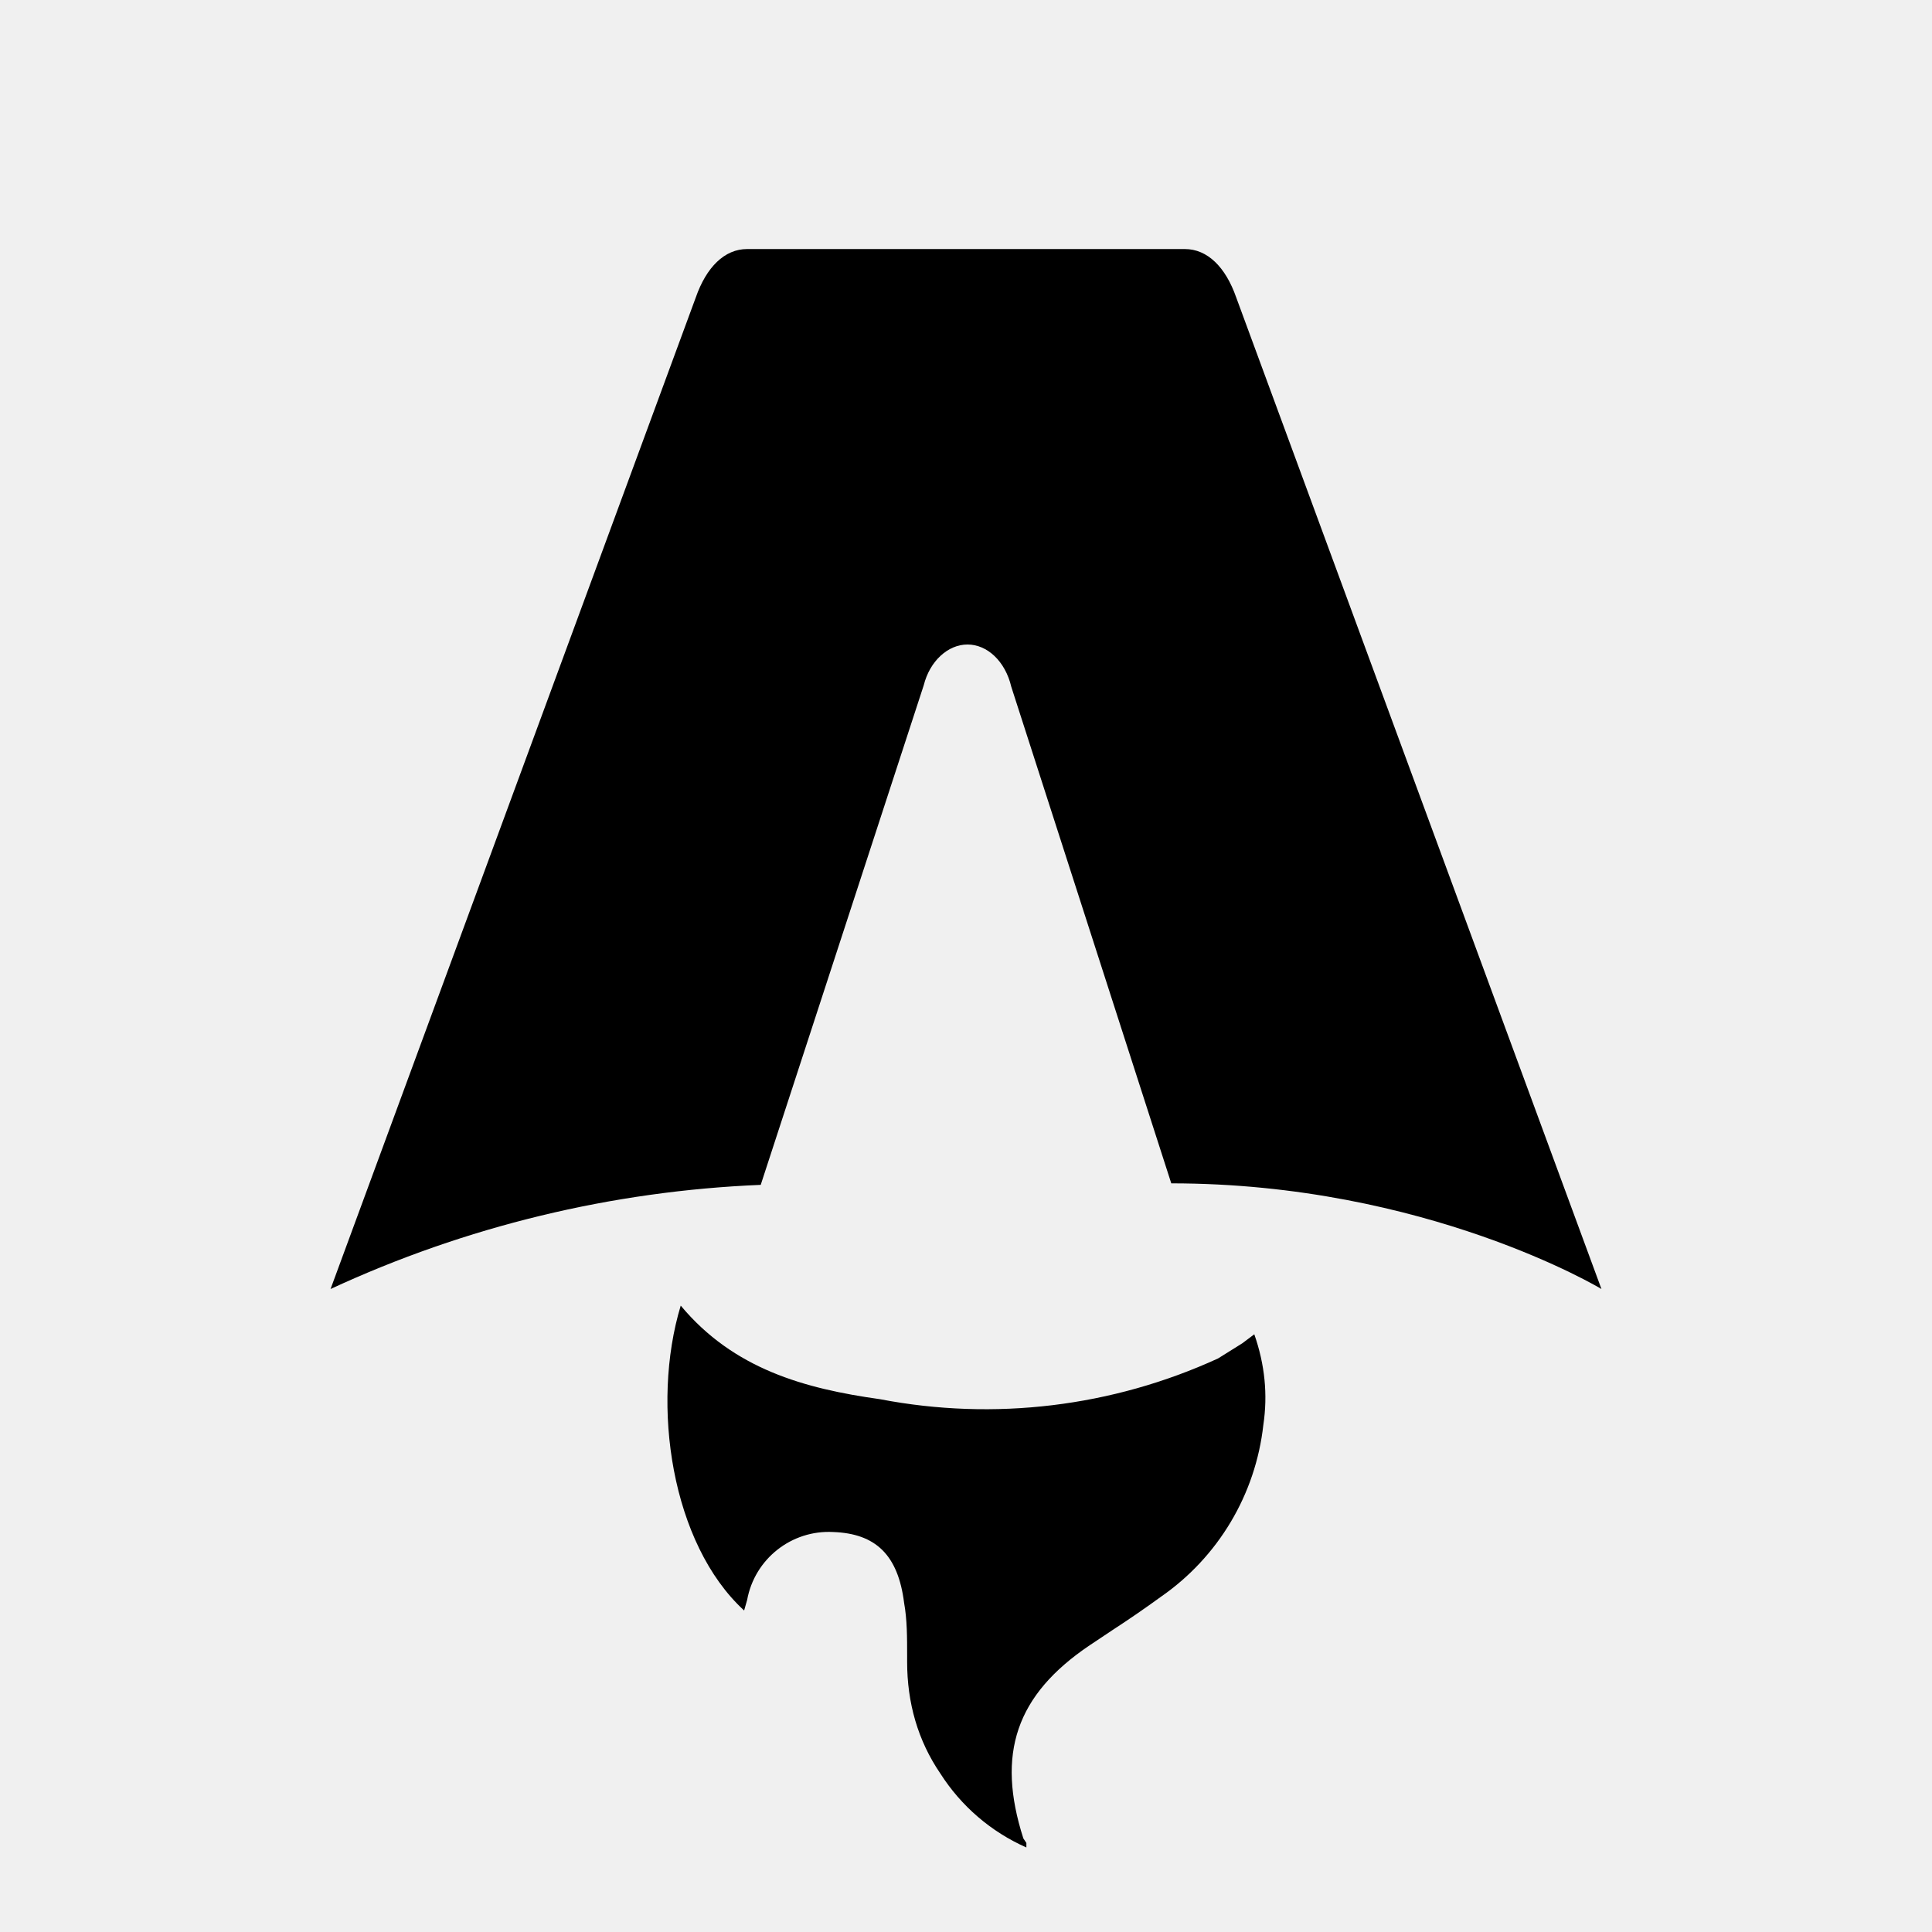
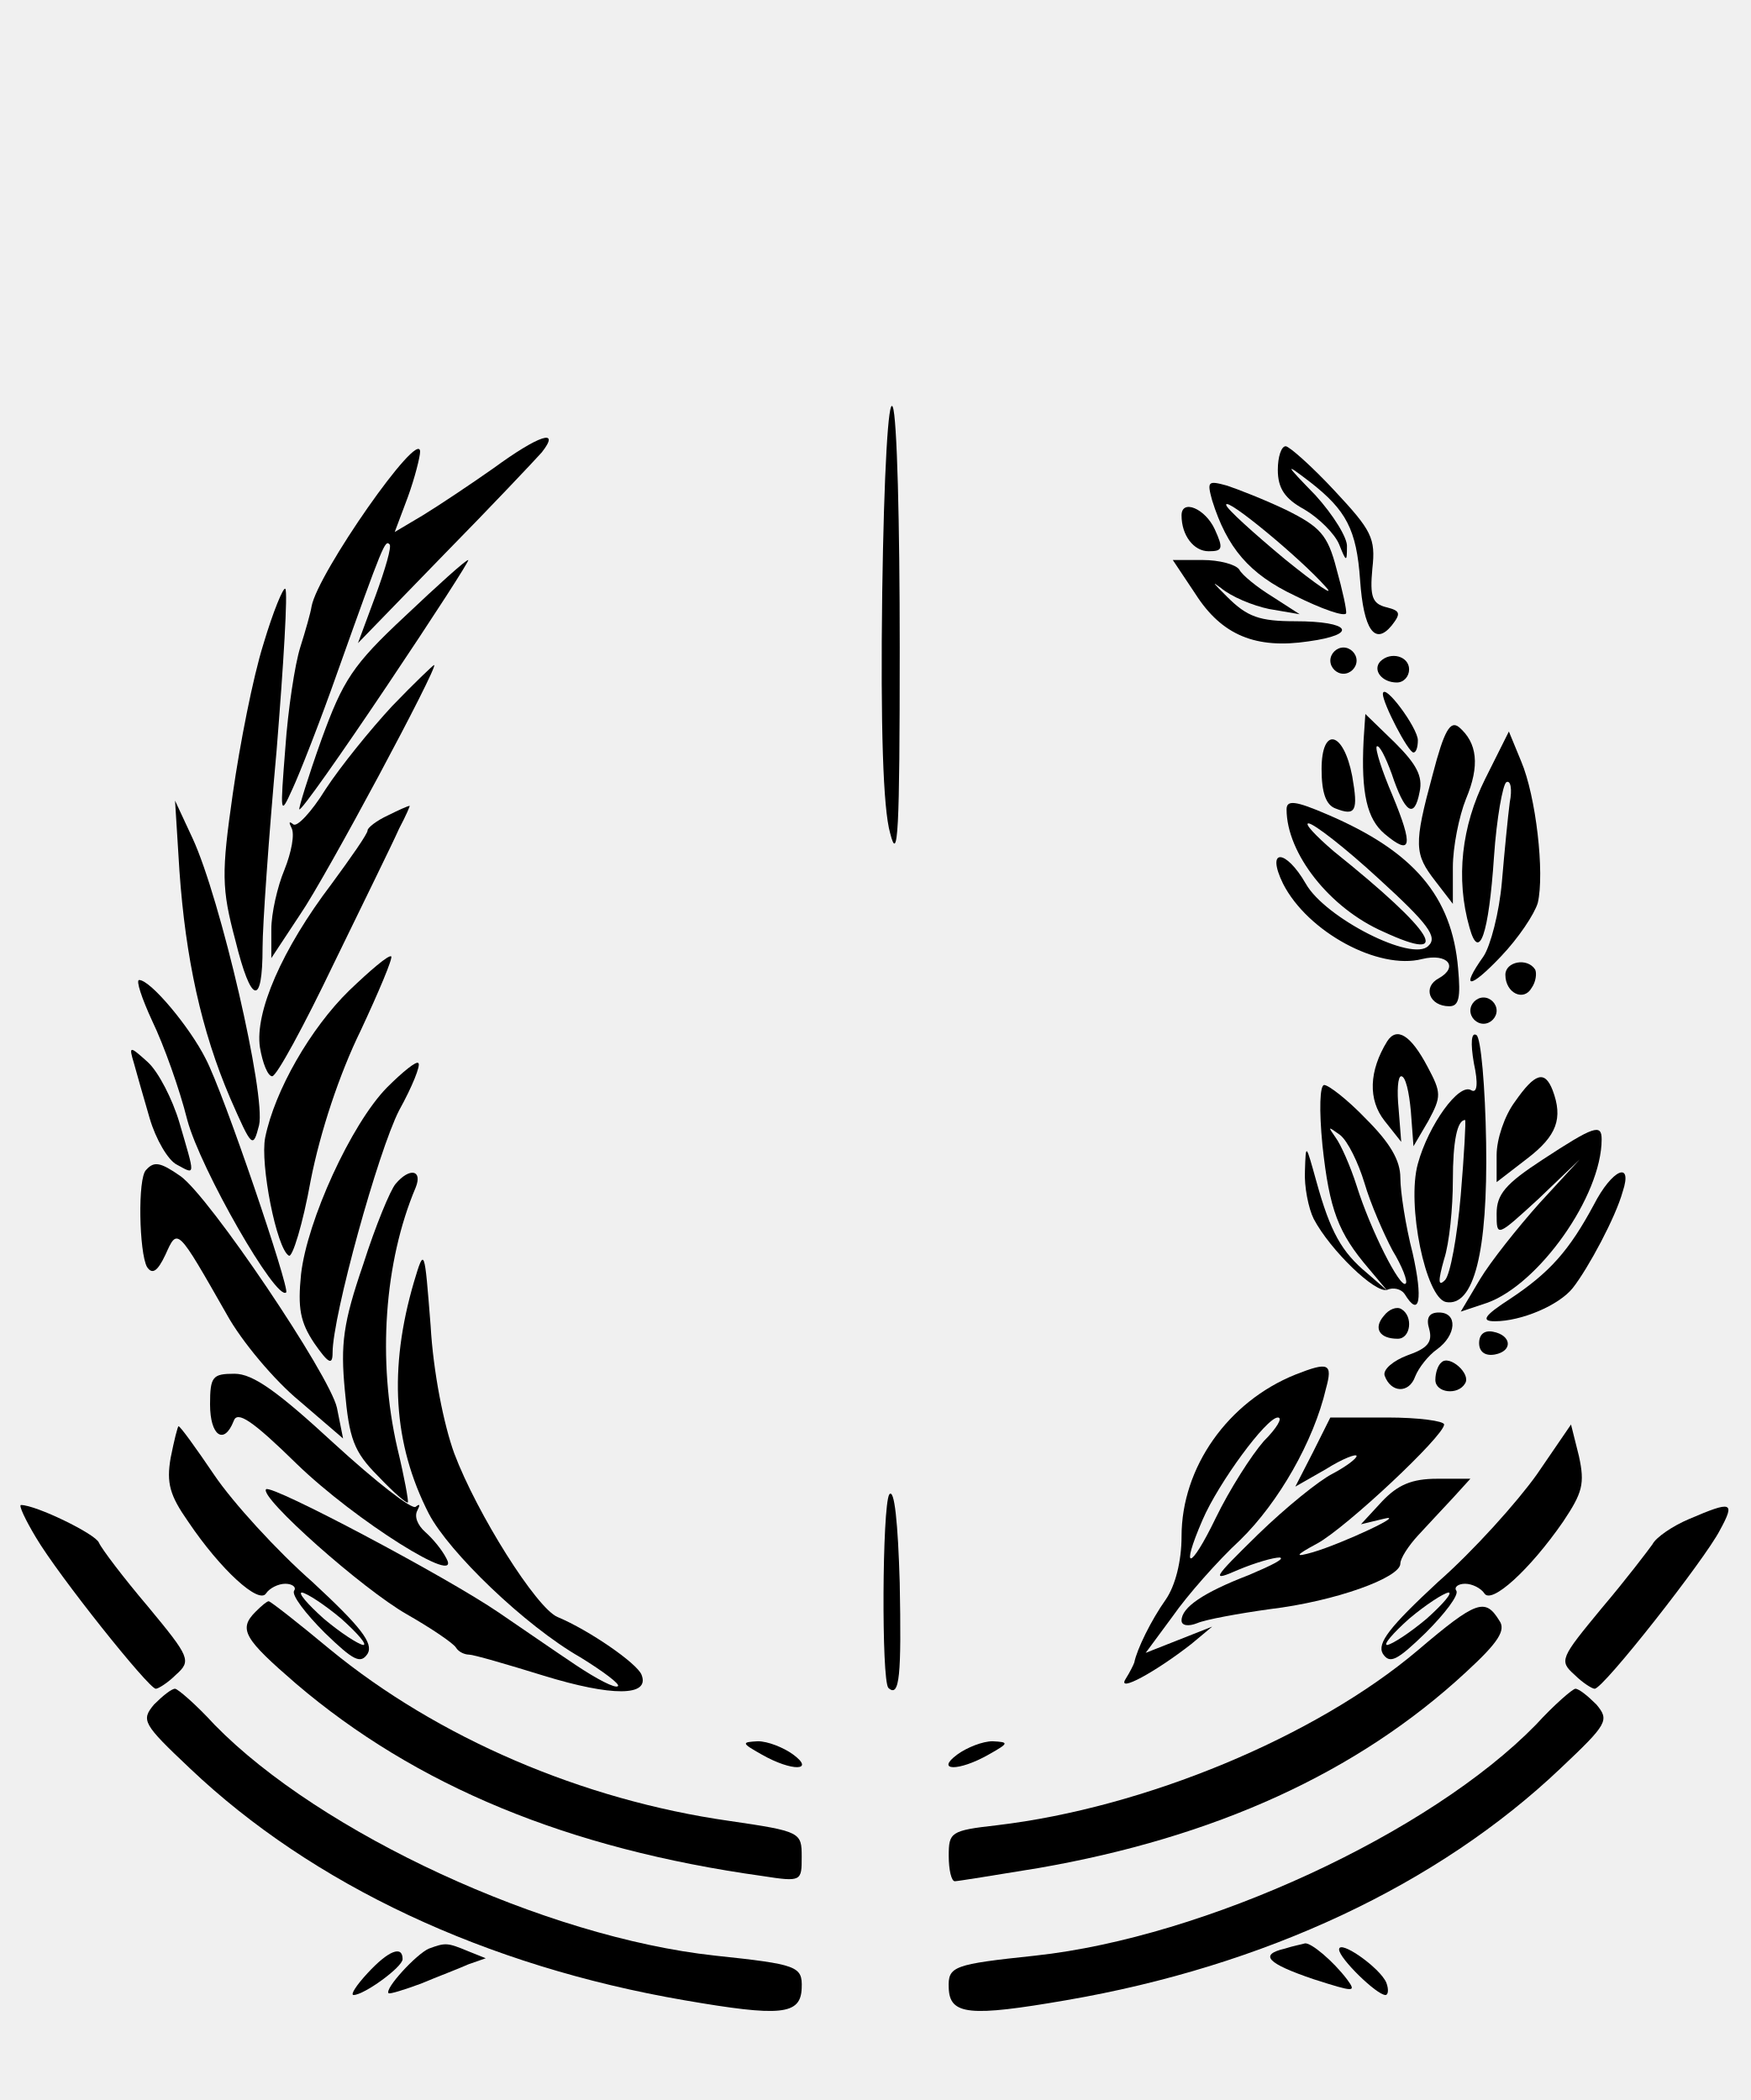
- <svg xmlns="http://www.w3.org/2000/svg" fill="none" viewBox="0 0 128 128">
-   <path d="M50.4 78.5a75.1 75.1 0 0 0-28.5 6.9l24.2-65.7c.7-2 1.9-3.2 3.4-3.2h29c1.5 0 2.7 1.2 3.4 3.2l24.2 65.7s-11.6-7-28.5-7L67 45.5c-.4-1.7-1.6-2.8-2.9-2.8-1.3 0-2.5 1.1-2.9 2.7L50.4 78.5Zm-1.1 28.2Zm-4.2-20.2c-2 6.6-.6 15.8 4.2 20.2a17.5 17.5 0 0 1 .2-.7 5.5 5.5 0 0 1 5.7-4.5c2.8.1 4.3 1.5 4.7 4.7.2 1.1.2 2.3.2 3.5v.4c0 2.7.7 5.2 2.2 7.4a13 13 0 0 0 5.7 4.9v-.3l-.2-.3c-1.8-5.6-.5-9.5 4.4-12.8l1.5-1a73 73 0 0 0 3.2-2.2 16 16 0 0 0 6.8-11.4c.3-2 .1-4-.6-6l-.8.6-1.6 1a37 37 0 0 1-22.4 2.7c-5-.7-9.7-2-13.2-6.2Z" />
-   <style>
-         path { fill: #000; }
-         @media (prefers-color-scheme: dark) {
-             path { fill: #FFF; }
-         }
-     </style>
+ <svg xmlns="http://www.w3.org/2000/svg" version="1.0" width="200pt" height="240pt" viewBox="0 0 200 240" preserveAspectRatio="xMidYMid meet">
+   <g transform="translate(0,240) scale(0.1,-0.1)" fill="#000000" stroke="none">
+     <path d="M1008 1723 c-2 -154 1 -247 9 -275 9 -36 11 1 11 212 0 140 -3 264 -8 275 -5 12 -10 -74 -12 -212z" />
+     <path d="M564 1865 c-27 -19 -63 -43 -81 -54 l-32 -19 15 40 c8 22 14 46 14 52 -1 27 -117 -139 -124 -177 -1 -7 -7 -28 -13 -47 -6 -19 -14 -71 -17 -115 -6 -76 -6 -78 8 -47 8 17 32 78 52 135 52 146 54 150 59 145 3 -2 -5 -29 -16 -59 l-20 -54 98 101 c54 55 104 108 112 117 22 28 -3 20 -55 -18z" />
+     <path d="M1460 1863 c0 -21 8 -33 30 -45 17 -10 35 -28 40 -40 8 -20 9 -21 9 -3 1 10 -16 37 -36 59 -35 36 -36 38 -6 15 41 -32 53 -54 57 -112 4 -57 17 -75 36 -52 11 14 10 17 -6 21 -16 4 -19 12 -16 44 4 35 -1 44 -43 89 -26 28 -52 51 -56 51 -5 0 -9 -12 -9 -27z" />
+     <path d="M1385 1828 c17 -54 42 -84 95 -109 30 -15 56 -24 58 -20 1 3 -4 26 -11 51 -10 39 -19 48 -57 67 -25 12 -56 24 -68 28 -22 6 -23 5 -17 -17z m130 -99 c11 -12 -10 2 -47 32 -36 30 -67 58 -67 62 -1 10 85 -61 114 -94z" />
+     <path d="M1350 1811 c0 -23 14 -41 31 -41 16 0 17 3 7 25 -11 24 -38 35 -38 16z" />
+     <path d="M463 1696 c-60 -56 -71 -73 -96 -142 -15 -42 -26 -78 -25 -79 2 -2 47 62 100 141 53 79 95 144 93 144 -3 0 -35 -29 -72 -64z" />
+     <path d="M1366 1721 c30 -47 69 -63 129 -54 58 8 48 23 -15 23 -41 0 -55 5 -78 28 -15 15 -19 19 -7 10 12 -10 36 -20 55 -24 l35 -6 -31 20 c-18 11 -35 25 -38 31 -4 6 -23 11 -42 11 l-34 0 26 -39z" />
+     <path d="M301 1664 c-12 -38 -27 -115 -35 -171 -13 -91 -13 -108 3 -168 18 -73 31 -76 31 -8 0 25 7 126 16 225 8 99 13 182 10 185 -2 3 -14 -26 -25 -63z" />
+     <path d="M1520 1645 c0 -8 7 -15 15 -15 8 0 15 7 15 15 0 8 -7 15 -15 15 -8 0 -15 -7 -15 -15z" />
+     <path d="M1577 1644 c-9 -10 2 -24 19 -24 8 0 14 7 14 15 0 15 -21 21 -33 9z" />
+     <path d="M448 1593 c-25 -27 -59 -69 -76 -95 -16 -26 -33 -44 -37 -40 -5 4 -5 2 -2 -4 4 -7 0 -28 -8 -48 -8 -19 -15 -50 -15 -68 l0 -33 33 50 c29 42 159 285 153 285 -1 0 -23 -21 -48 -47z" />
+     <path d="M1580 1607 c0 -11 29 -67 35 -67 3 0 5 6 5 14 0 14 -39 67 -40 53z" />
+     <path d="M1558 1554 c-3 -61 4 -90 24 -107 31 -26 33 -14 9 44 -12 28 -20 53 -18 56 3 2 10 -12 17 -31 15 -45 26 -53 32 -21 4 18 -4 32 -28 56 l-34 33 -2 -30z" />
+     <path d="M1637 1515 c-22 -81 -21 -91 3 -122 l20 -26 0 42 c0 23 7 58 15 78 16 38 13 64 -8 82 -10 8 -17 -4 -30 -54z" />
+     <path d="M1510 1521 c0 -27 5 -41 16 -45 23 -9 26 -3 19 37 -10 52 -35 57 -35 8z" />
+     <path d="M1697 1510 c-27 -54 -34 -114 -18 -170 11 -40 22 -8 28 81 3 44 10 82 14 85 5 3 7 -8 4 -23 -2 -15 -6 -56 -9 -91 -3 -35 -13 -73 -21 -85 -27 -38 -16 -38 20 0 20 21 38 48 42 61 8 34 -2 122 -19 162 l-14 34 -27 -54z" />
+     <path d="M1470 1475 c0 -50 49 -113 111 -140 80 -37 59 -1 -57 92 -21 18 -34 32 -29 32 6 0 42 -28 80 -63 57 -52 68 -67 57 -77 -18 -19 -118 32 -140 71 -23 40 -46 41 -26 0 28 -55 109 -99 159 -86 29 7 42 -9 19 -22 -19 -10 -11 -32 12 -32 11 0 13 10 10 43 -7 83 -51 134 -149 176 -37 16 -47 17 -47 6z" />
+     <path d="M205 1405 c7 -100 25 -183 58 -260 25 -57 26 -58 33 -31 8 34 -44 259 -76 328 l-20 43 5 -80z" />
+     <path d="M443 1468 c-13 -6 -23 -14 -23 -17 0 -4 -19 -31 -41 -61 -57 -75 -88 -147 -82 -187 3 -18 9 -33 14 -33 5 0 36 57 70 128 34 70 68 139 75 155 8 15 13 27 12 26 -2 0 -13 -5 -25 -11z" />
+     <path d="M399 1268 c-44 -43 -85 -114 -96 -168 -6 -30 13 -127 27 -135 4 -3 16 36 25 86 11 56 33 122 57 171 21 45 37 83 35 85 -3 2 -24 -16 -48 -39z" />
+     <path d="M1720 1286 c0 -21 21 -31 30 -15 5 7 6 17 4 21 -9 14 -34 9 -34 -6z" />
+     <path d="M174 1233 c13 -27 31 -77 40 -113 15 -56 102 -208 113 -197 4 5 -71 227 -92 267 -18 36 -63 90 -76 90 -4 0 3 -21 15 -47z" />
+     <path d="M1680 1245 c0 -8 7 -15 15 -15 8 0 15 7 15 15 0 8 -7 15 -15 15 -8 0 -15 -7 -15 -15z" />
+     <path d="M1585 1210 c-21 -34 -22 -67 -3 -91 l19 -24 -3 38 c-2 20 -1 37 3 37 5 0 9 -18 11 -40 l3 -40 17 29 c15 28 15 32 -1 62 -19 36 -35 46 -46 29z" />
+     <path d="M1684 1185 c5 -23 4 -35 -3 -31 -14 9 -49 -40 -61 -84 -13 -47 9 -153 32 -158 32 -6 48 57 46 182 -1 64 -6 120 -11 123 -6 4 -7 -9 -3 -32z m-15 -151 c-4 -47 -12 -91 -18 -97 -8 -8 -8 -1 -1 24 6 18 10 59 10 90 0 45 5 69 14 69 1 0 -1 -39 -5 -86z" />
+     <path d="M153 1185 c3 -11 11 -39 18 -63 7 -24 21 -48 31 -53 22 -12 21 -14 3 48 -8 27 -24 58 -36 69 -21 19 -22 19 -16 -1z" />
+     <path d="M442 1157 c-41 -42 -91 -152 -98 -213 -4 -39 -1 -55 15 -79 16 -23 21 -26 21 -11 0 42 52 230 76 277 15 27 25 52 22 54 -2 3 -18 -10 -36 -28z" />
+     <path d="M1731 1141 c-12 -16 -21 -43 -21 -61 l0 -31 35 27 c34 26 41 46 29 78 -9 23 -20 20 -43 -13z" />
+     <path d="M1511 1091 c8 -74 18 -100 53 -141 l21 -25 -23 20 c-29 24 -42 47 -58 105 -12 43 -12 44 -13 12 -1 -18 4 -43 10 -55 19 -36 71 -86 84 -81 7 3 16 1 20 -5 17 -28 21 -6 9 47 -8 31 -14 70 -14 86 0 20 -12 40 -39 67 -21 22 -43 39 -48 39 -5 0 -6 -28 -2 -69z m48 -43 c7 -24 22 -58 32 -77 11 -18 18 -36 15 -38 -6 -6 -40 61 -56 112 -7 22 -18 47 -24 55 -9 13 -9 13 5 3 9 -7 21 -32 28 -55z" />
+     <path d="M1763 1075 c-43 -28 -53 -40 -53 -62 0 -27 0 -27 48 17 l47 45 -46 -50 c-25 -28 -56 -67 -68 -87 l-22 -37 30 10 c59 21 131 122 131 187 0 18 -9 15 -67 -23z" />
+     <path d="M167 1063 c-10 -9 -8 -95 1 -111 6 -9 12 -5 21 14 14 31 13 32 70 -68 17 -31 55 -76 83 -99 l50 -43 -7 35 c-8 37 -146 242 -179 265 -23 16 -30 17 -39 7z" />
+     <path d="M452 1047 c-6 -7 -23 -48 -37 -92 -23 -67 -26 -91 -21 -144 5 -55 10 -70 38 -98 17 -18 33 -32 34 -30 1 1 -4 29 -12 62 -23 100 -15 213 21 298 8 20 -7 23 -23 4z" />
+     <path d="M1821 1023 c-28 -52 -50 -77 -95 -107 -31 -20 -34 -26 -18 -26 30 0 73 18 89 38 18 23 49 81 57 110 12 36 -12 26 -33 -15z" />
+     <path d="M473 935 c-29 -99 -24 -185 17 -265 23 -44 110 -128 173 -164 26 -16 46 -31 43 -33 -3 -3 -24 8 -48 24 -24 16 -63 43 -88 60 -60 41 -260 147 -266 141 -8 -9 110 -114 161 -143 28 -16 53 -33 56 -38 3 -5 10 -8 15 -8 5 0 43 -11 85 -24 78 -24 122 -24 112 1 -5 13 -60 51 -96 66 -24 10 -92 118 -118 187 -12 33 -24 93 -27 146 -7 89 -7 90 -19 50z" />
+     <path d="M1581 896 c-12 -14 -5 -26 16 -26 15 0 18 26 4 34 -5 3 -14 0 -20 -8z" />
+     <path d="M1633 881 c4 -15 -2 -22 -25 -30 -16 -6 -28 -16 -26 -23 7 -20 28 -21 35 -1 4 10 15 24 25 31 22 16 24 42 2 42 -11 0 -15 -6 -11 -19z" />
+     <path d="M1690 865 c0 -10 7 -15 18 -13 21 4 19 22 -2 26 -10 2 -16 -3 -16 -13z" />
+     <path d="M1647 843 c-4 -3 -7 -12 -7 -20 0 -15 26 -18 34 -4 7 11 -18 33 -27 24z" />
+     <path d="M1480 829 c-77 -31 -130 -106 -130 -185 0 -28 -7 -56 -18 -72 -17 -24 -33 -57 -36 -72 -1 -3 -5 -11 -10 -19 -10 -16 34 8 75 40 l24 20 -38 -15 -38 -15 31 42 c16 23 51 63 77 87 44 43 84 113 98 173 8 29 3 31 -35 16z m-36 -76 c-14 -16 -39 -55 -55 -88 -29 -60 -41 -62 -15 -2 18 42 73 117 86 117 6 0 -1 -12 -16 -27z" />
+     <path d="M240 795 c0 -36 16 -47 27 -19 4 12 21 1 72 -49 67 -65 190 -142 171 -108 -5 10 -16 23 -24 30 -9 8 -13 18 -9 25 3 6 3 8 -2 4 -4 -4 -46 29 -93 72 -65 60 -93 80 -114 80 -25 0 -28 -3 -28 -35z" />
+     <path d="M1500 740 l-20 -39 35 20 c19 12 35 18 35 15 0 -3 -12 -12 -27 -20 -16 -8 -54 -39 -85 -69 -53 -52 -55 -55 -23 -41 19 8 40 14 47 14 7 -1 -9 -9 -35 -20 -52 -20 -77 -37 -77 -52 0 -6 8 -7 18 -3 9 4 47 11 83 16 75 9 149 36 149 52 0 6 9 20 20 32 10 11 28 30 40 43 l20 22 -38 0 c-29 0 -45 -7 -63 -26 l-24 -26 25 6 c31 8 -46 -28 -80 -38 -21 -6 -21 -4 5 10 33 18 145 123 145 136 0 4 -29 8 -65 8 l-65 0 -20 -40z" />
+     <path d="M195 734 c-5 -29 -1 -43 20 -73 37 -55 81 -95 89 -82 4 6 14 11 22 11 8 0 13 -4 10 -8 -3 -5 13 -26 35 -48 33 -32 41 -36 49 -24 7 12 -8 31 -63 82 -41 36 -91 91 -112 122 -21 31 -39 56 -41 56 -1 0 -5 -16 -9 -36z m195 -184 c19 -17 30 -30 25 -30 -6 1 -26 14 -45 30 -19 17 -30 30 -25 30 6 -1 26 -14 45 -30z" />
+     <path d="M1756 715 c-22 -31 -72 -87 -113 -123 -55 -51 -70 -70 -63 -82 8 -12 16 -8 49 24 22 22 38 43 35 48 -3 4 2 8 10 8 8 0 18 -5 22 -11 8 -13 52 27 90 82 22 33 25 43 18 75 l-9 36 -39 -57z m-126 -165 c-19 -16 -39 -29 -45 -30 -5 0 6 13 25 30 19 16 39 29 45 30 5 0 -6 -13 -25 -30z" />
+     <path d="M1016 692 c-8 -14 -9 -212 -1 -221 13 -12 15 15 13 120 -2 68 -6 109 -12 101z" />
+     <path d="M41 643 c26 -44 129 -173 137 -173 3 0 14 7 23 16 18 16 16 20 -32 78 -28 33 -53 66 -56 73 -4 10 -72 43 -89 43 -3 0 5 -17 17 -37z" />
+     <path d="M1930 664 c-19 -8 -38 -21 -42 -29 -5 -7 -30 -40 -58 -73 -47 -57 -49 -60 -31 -76 9 -9 20 -16 23 -16 10 0 126 148 143 181 18 33 14 34 -35 13z" />
+     <path d="M292 558 c-20 -20 -13 -31 46 -82 137 -117 311 -189 533 -220 45 -7 45 -6 45 22 0 28 -1 29 -83 41 -168 24 -333 95 -456 196 -36 30 -68 55 -70 55 -2 0 -8 -5 -15 -12z" />
+     <path d="M1620 514 c-117 -99 -312 -180 -481 -200 -53 -6 -55 -8 -55 -35 0 -16 3 -29 7 -29 3 0 46 7 95 15 202 35 365 109 489 224 37 34 46 48 38 59 -16 26 -26 23 -93 -34z" />
+     <path d="M176 452 c-15 -18 -13 -22 41 -73 140 -133 338 -226 565 -265 110 -19 133 -17 134 14 1 25 -5 27 -99 37 -194 21 -451 140 -572 264 -21 23 -42 41 -45 41 -4 0 -14 -8 -24 -18z" />
+     <path d="M1755 429 c-121 -124 -378 -243 -572 -264 -94 -10 -100 -12 -99 -37 1 -31 24 -33 134 -14 227 39 425 132 565 265 54 51 56 55 41 73 -10 10 -20 18 -24 18 -3 0 -24 -18 -45 -41z" />
+     <path d="M870 395 c35 -20 62 -19 36 0 -11 8 -29 15 -40 15 -19 -1 -19 -2 4 -15z" />
+     <path d="M1094 395 c-26 -19 1 -20 36 0 23 13 23 14 4 15 -11 0 -29 -7 -40 -15z" />
+     <path d="M490 173 c-14 -6 -51 -46 -46 -51 2 -1 18 4 37 11 19 8 43 17 54 22 l20 7 -20 8 c-24 10 -26 10 -45 3z" />
+     <path d="M1468 173 c-30 -7 -20 -17 33 -35 47 -15 49 -15 38 0 -16 21 -41 42 -48 41 -3 -1 -14 -3 -23 -6z" />
+     <path d="M1530 172 c0 -10 43 -52 53 -52 3 0 4 6 1 14 -7 17 -54 50 -54 38z" />
+     <path d="M420 145 c-13 -14 -20 -25 -16 -25 12 0 56 32 56 41 0 16 -16 10 -40 -16z" />
+   </g>
</svg>
